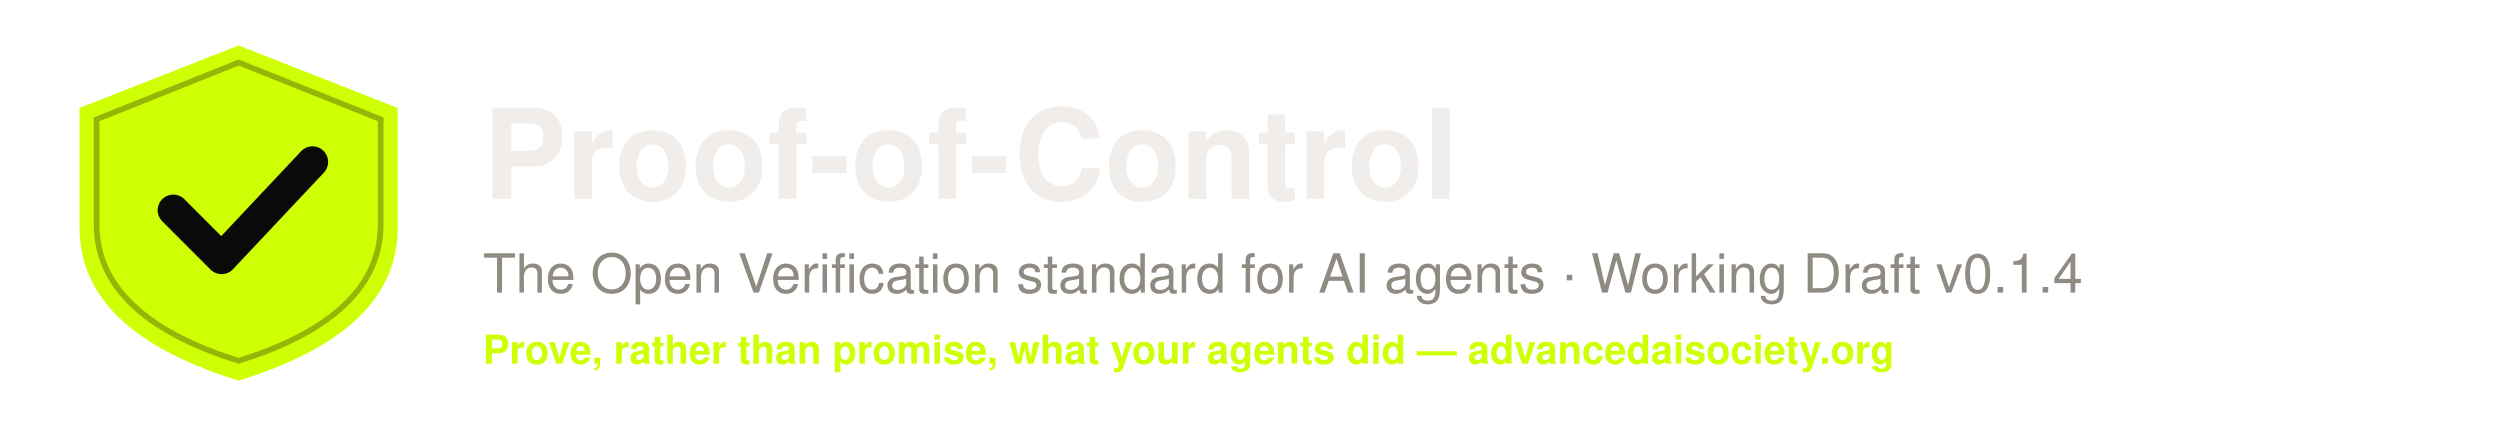
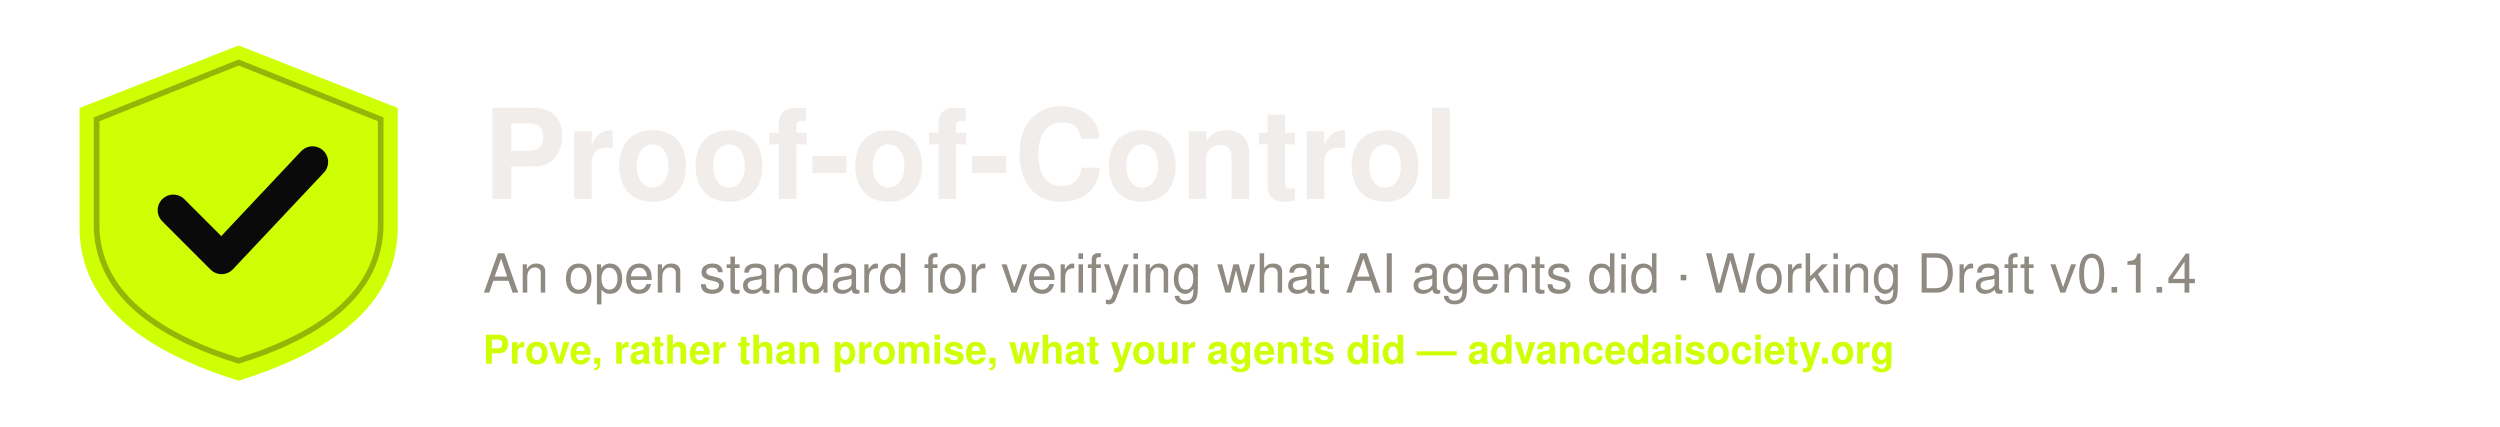
- <svg xmlns="http://www.w3.org/2000/svg" width="880" height="150" viewBox="0 0 880 150" role="img" aria-label="Proof-of-Control: the Open Verification standard for AI agents">
+ <svg xmlns="http://www.w3.org/2000/svg" width="880" height="150" viewBox="0 0 880 150" role="img" aria-label="Proof-of-Control: an open standard for verifying what AI agents did">
  <g transform="translate(28,16)">
    <path d="M56 0 L112 22 V64 C112 92 88 108 56 118 C24 108 0 92 0 64 V22 Z" fill="#cfff04" />
    <path d="M56 6 L106 26 V63 C106 87 85 102 56 111 C27 102 6 87 6 63 V26 Z" fill="none" stroke="#0a0a0a" stroke-opacity="0.3" stroke-width="2" />
    <path d="M33 58 L50 75 L82 41" fill="none" stroke="#0a0a0a" stroke-width="11" stroke-linecap="round" stroke-linejoin="round" />
  </g>
  <text x="170" y="70" font-family="Montserrat,'Source Sans 3',-apple-system,'Segoe UI',Helvetica,Arial,sans-serif" font-size="44" font-weight="700" fill="#f0edea">Proof-of-Control</text>
-   <text x="170" y="103" font-family="Montserrat,'Source Sans 3',-apple-system,'Segoe UI',Helvetica,Arial,sans-serif" font-size="19" fill="#8f8a82">The Open Verification standard for AI agents · Working Draft v0.1.4</text>
+   <text x="170" y="103" font-family="Montserrat,'Source Sans 3',-apple-system,'Segoe UI',Helvetica,Arial,sans-serif" font-size="19" fill="#8f8a82">An open standard for verifying what AI agents did · Working Draft v0.1.4</text>
  <text x="170" y="128" font-family="Montserrat,'Source Sans 3',-apple-system,'Segoe UI',Helvetica,Arial,sans-serif" font-size="14" font-weight="600" fill="#cfff04">Prove, rather than promise, what your agents did — advancedaisociety.org</text>
</svg>
